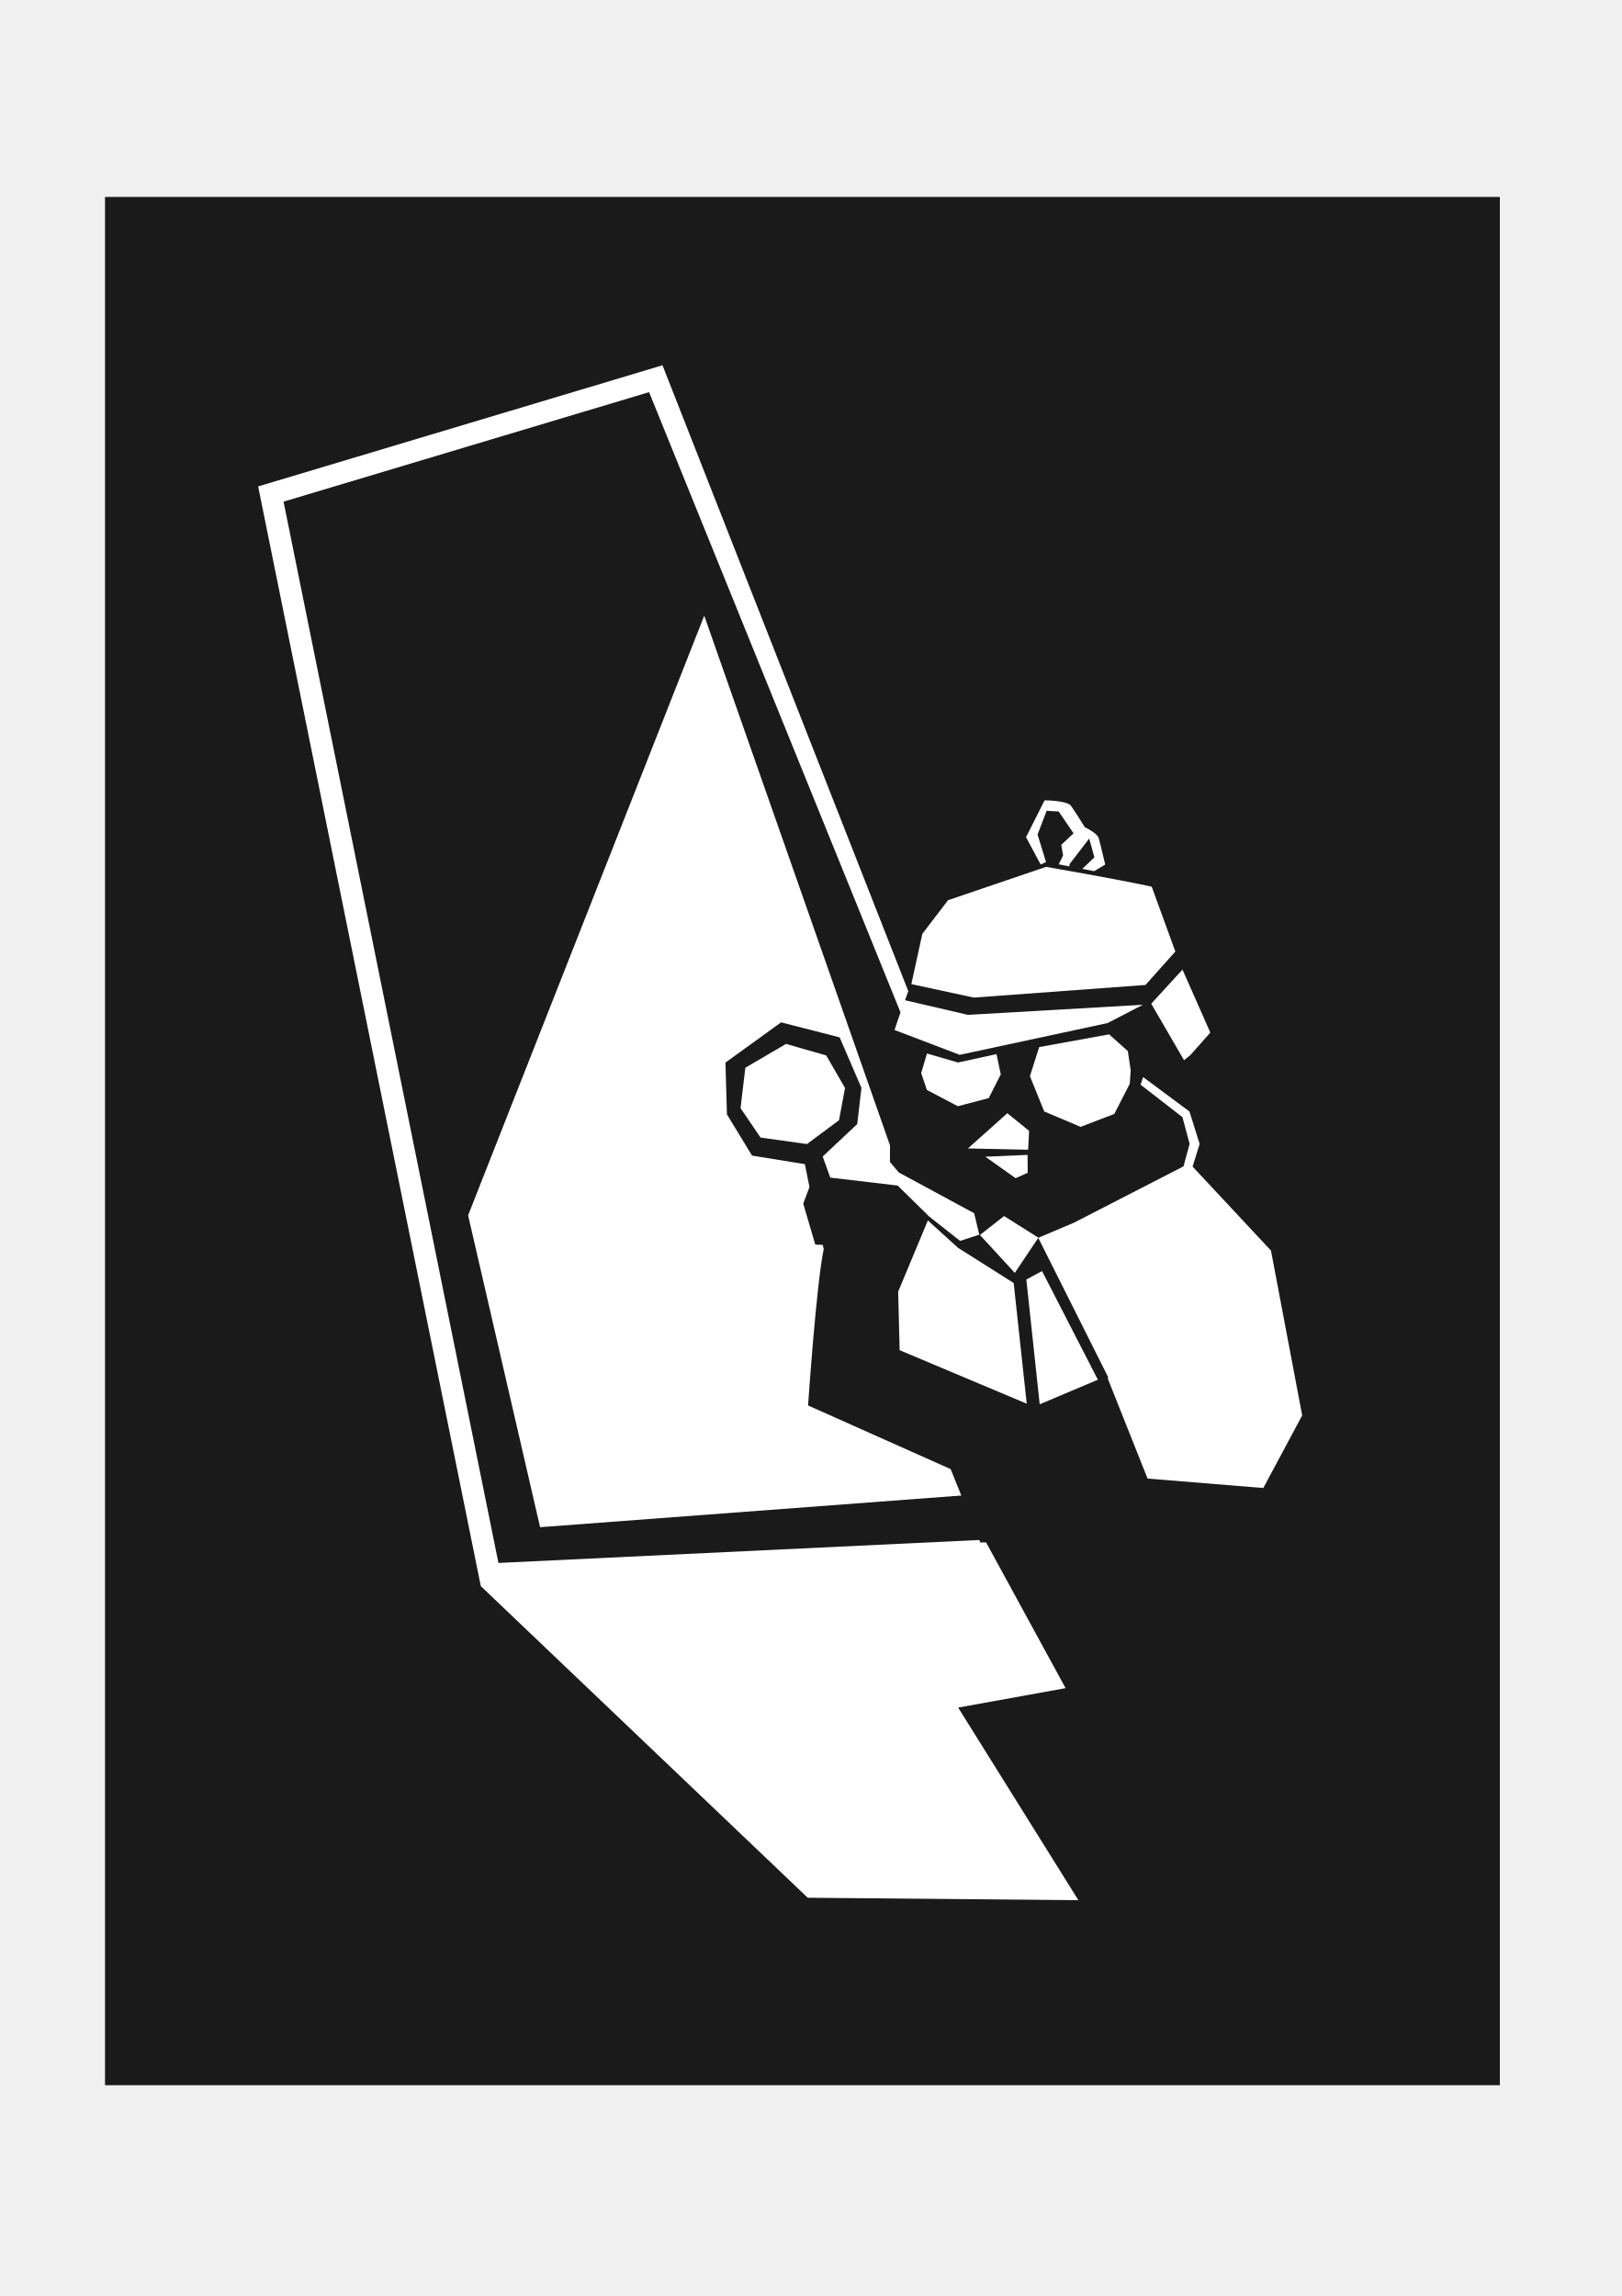
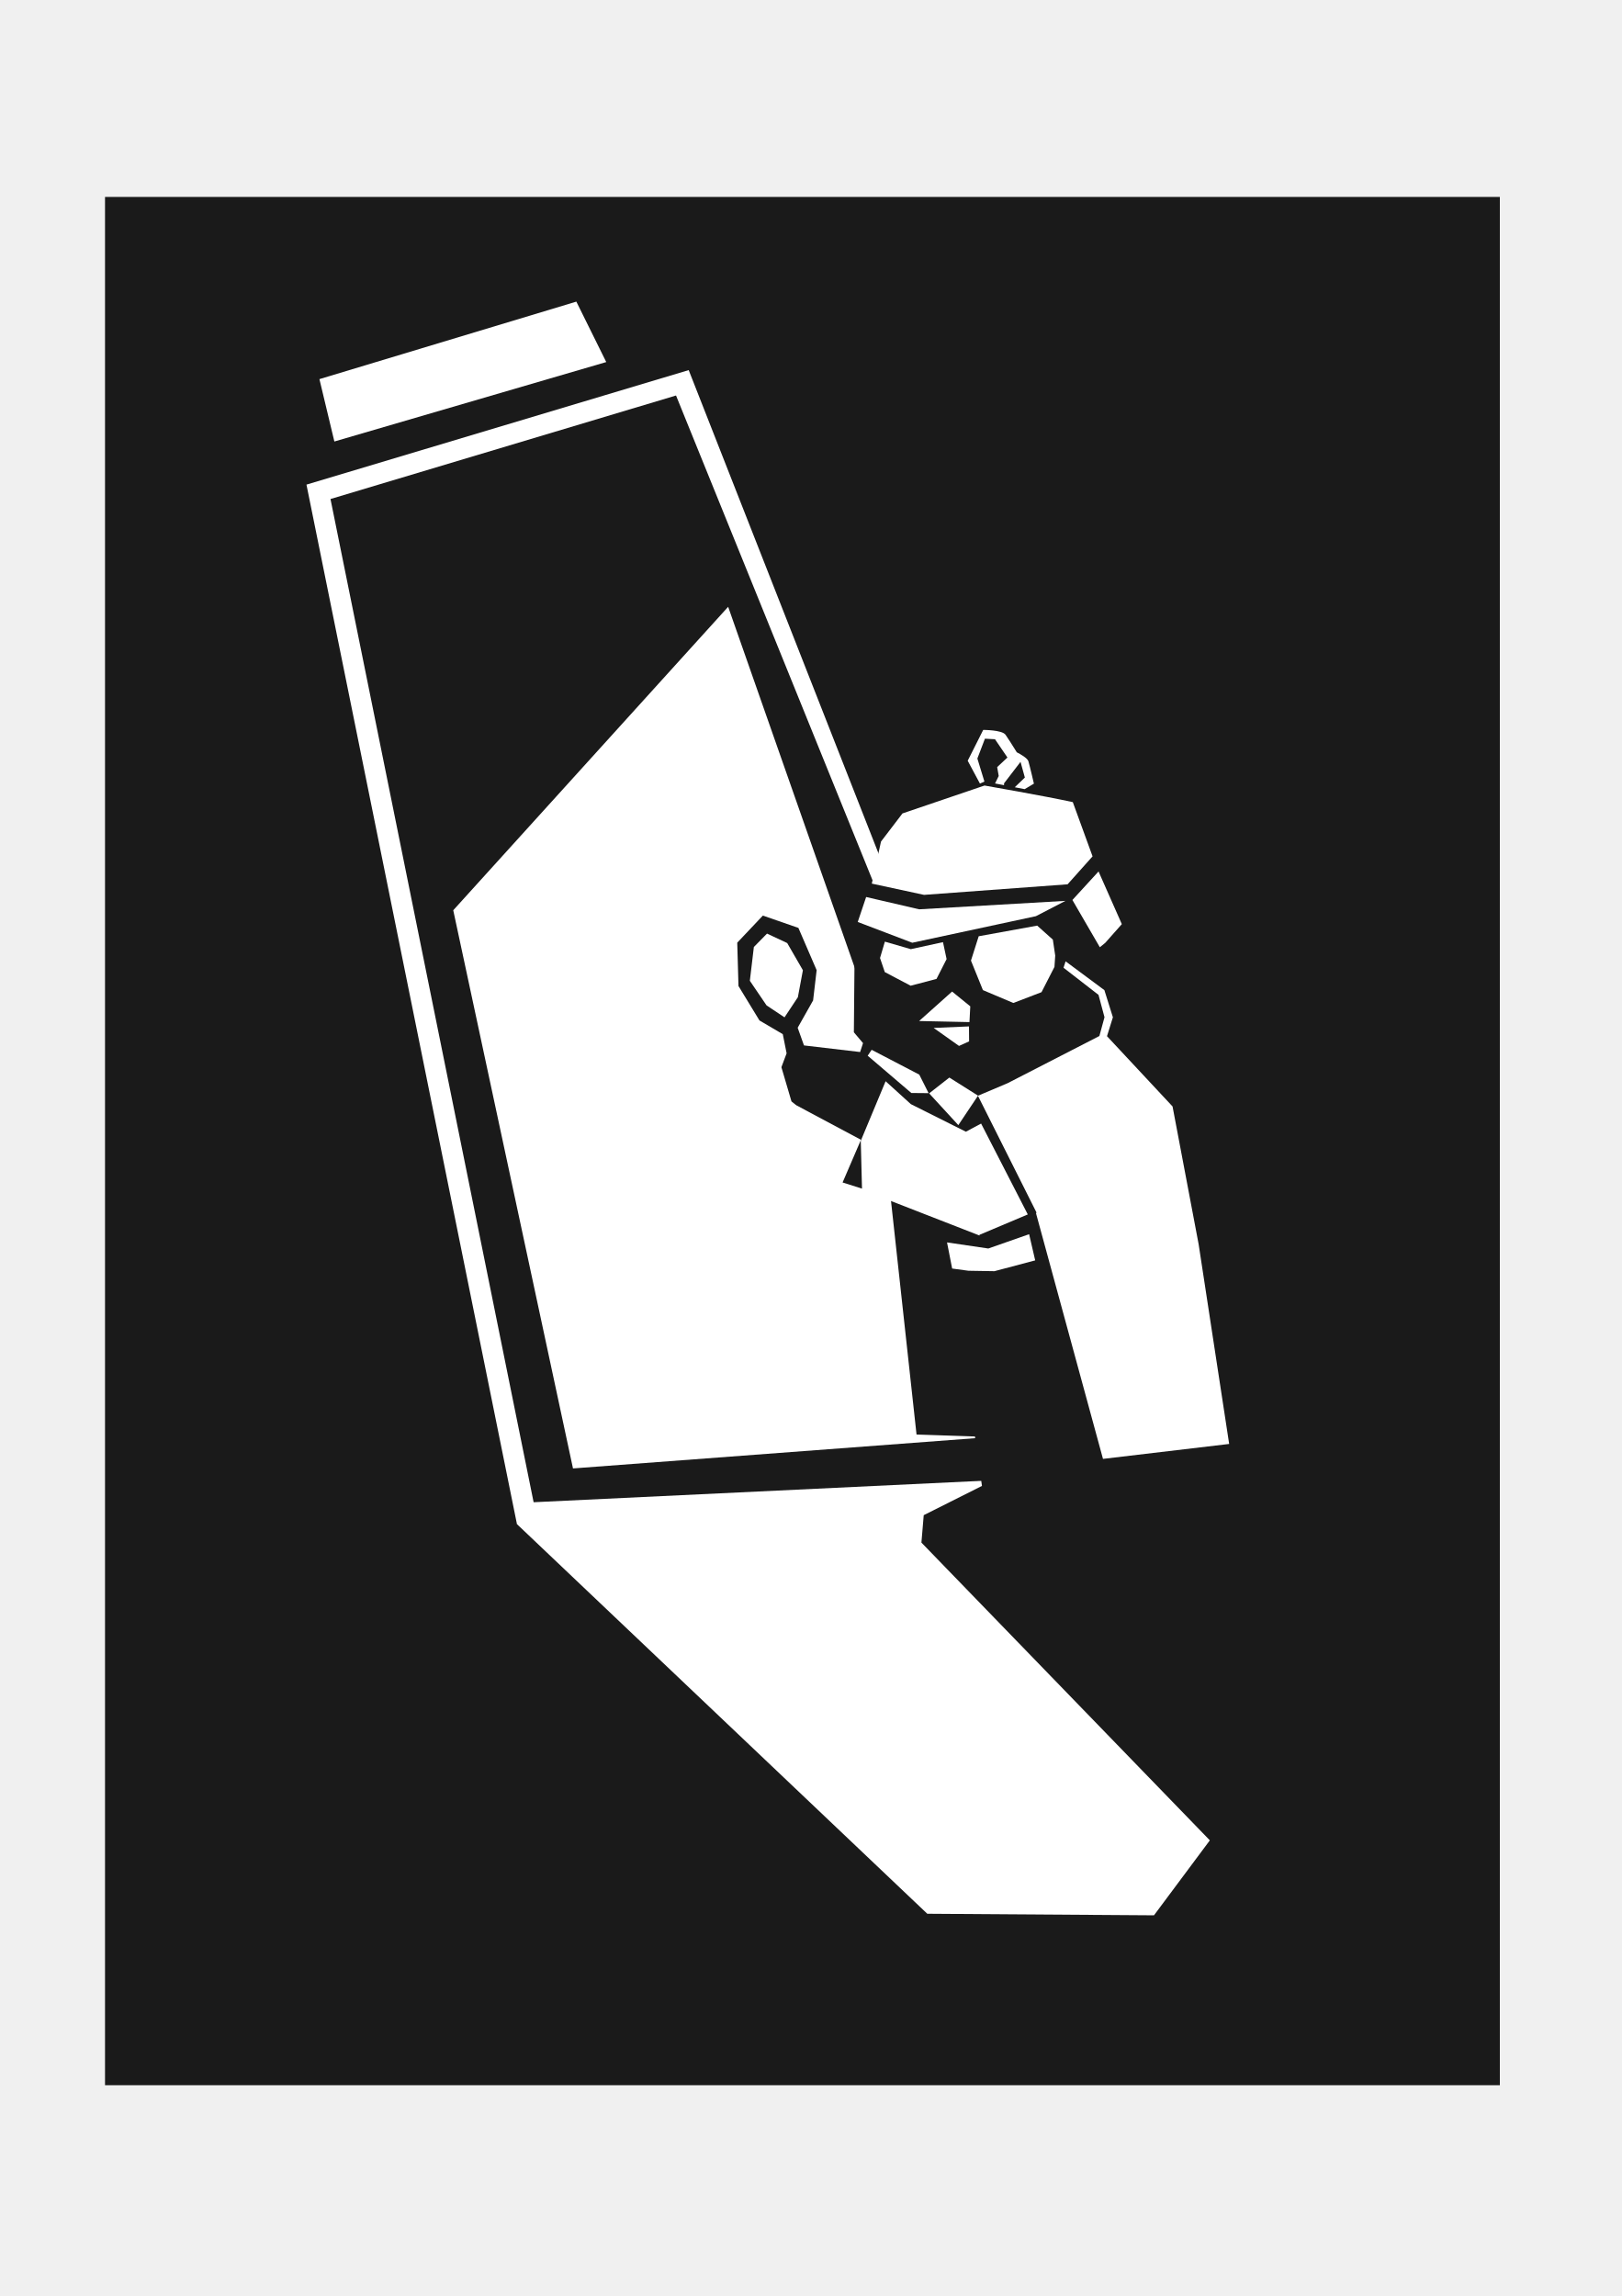
<svg xmlns="http://www.w3.org/2000/svg" version="1.1" id="svg25" width="594mm" height="841mm" viewBox="0 0 2245.039 3178.583">
  <defs id="defs29" />
  <g id="g31">
-     <rect style="fill:#1a1a1a;stroke-width:3.696;stroke-linecap:round;stroke-linejoin:round" id="rect1" width="1930.867" height="2614.138" x="145.38" y="272.627" />
-     <path id="path2262" style="color:#000000;fill:#ffffff;stroke-width:1.202;-inkscape-stroke:none" d="M 917.099,505.696 357.343,673.402 l 308.118,1521.837 2.936,-0.141 -3.311,0.253 453.053,431.88 374.678,3.416 -166.422,-266.675 148.702,-26.888 -112.063,-205.497 -673.043,32.154 L 392.517,694.486 898.54,542.879 1246.718,1401.877 l 10.629,-29.711 z m 362.017,925.859 -31.98,2.546 261.966,669.741 32.227,-1.68 z" />
-     <path style="fill:#ffffff;stroke:none;stroke-width:0.773px;stroke-linecap:butt;stroke-linejoin:miter;stroke-opacity:1" d="m 974.886,852.354 -326.881,830.169 99.648,431.718 652.508,-49.069 z" id="path2450" />
-     <g id="path4" transform="matrix(1.201569,0,0,1.201569,-233.0949,-283.2563)" style="stroke:none">
-       <path id="path6" style="color:#000000;fill:#1a1a1a;stroke:none;stroke-linecap:round;stroke-linejoin:round;-inkscape-stroke:none" d="m 1411.036,1352.924 -130.801,10.811 -59.805,78.463 -1.196,132.257 12.623,14.923 -4.001,12.266 -77.33,-9.088 -8.719,-24.34 39.774,-37.377 4.881,-41.67 -25.141,-58.248 -67.462,-17.26 -64.069,46.329 1.707,59.71 28.921,47.471 60.884,9.873 5.267,26.365 -7.174,19.131 13.885,47.162 8.611,0.361 1.096,4.768 c -8.547,40.661 -18.025,180.238 -18.025,180.238 l 164.24,73.301 34.105,84.461 221.914,1.766 149.184,-3.439 -53.91,-70.029 20.842,-195.543 -103.074,-176.31 21.021,-27.285 -20.076,-132.469 z m -311.454,85.554 46.326,13.326 21.621,37.454 -6.948,37.176 -36.89,27.432 -53.511,-7.482 -23.014,-33.882 5.519,-46.562 z" />
+     <path id="rect1" style="fill:#1a1a1a;stroke-width:3.696;stroke-linecap:round;stroke-linejoin:round" d="M 145.379 272.627 L 145.379 2886.766 L 2076.246 2886.766 L 2076.246 272.627 L 145.379 272.627 z " />
+     <path id="path2262" style="color:#000000;fill:#ffffff;stroke-width:1.136;-inkscape-stroke:none" d="m 953.369,512.38 -529.122,158.528 291.256,1438.553 2.775,-0.133 -3.13,0.239 568.504,539.836 313.812,2.157 77.327,-103.785 -399.254,-412.191 3.189,-37.987 96.174,-48.303 -636.21,30.394 -281.193,-1388.85 478.33,-143.31 329.124,811.988 10.047,-28.084 z m 342.206,875.19 -30.23,2.407 247.629,633.089 30.463,-1.588 z" />
+     <path style="fill:#ffffff;stroke:none;stroke-width:0.731px;stroke-linecap:butt;stroke-linejoin:miter;stroke-opacity:1" d="m 1007.994,840.067 -380.563,420.096 165.766,772.732 616.799,-46.384 z" id="path2450" />
+     <g id="path4" transform="matrix(1.135812,0,0,1.135812,-133.8788,-375.8413)" style="stroke:none">
+       <path style="fill:#1a1a1a;fill-opacity:1;stroke:none;stroke-width:3.145;stroke-linecap:round;stroke-linejoin:round;stroke-dasharray:none;stroke-opacity:1" d="m 1203.744,1794.053 31.185,285.357 147.547,4.982 -130.256,-405.568 z" id="path1" />
+       <path id="path6" style="color:#000000;fill:#1a1a1a;stroke:none;stroke-width:0.885;stroke-linecap:round;stroke-linejoin:round;-inkscape-stroke:none" d="m 1328.23,1393.144 -144.186,4.809 -24.434,74.167 -1.058,117.001 11.167,13.201 -3.54,10.851 -68.41,-8.04 -7.713,-21.532 18.81,-33.327 4.318,-36.863 -22.241,-51.529 -43.304,-15.008 -31.234,33.022 1.51,52.823 25.585,41.995 28.416,16.697 4.659,23.324 -6.346,16.924 12.283,41.722 5.862,4.67 78.838,42.083 -22.41,52.047 122.85,38.813 53.796,378.678 272.986,-33.591 -63.214,-242.583 18.438,-172.987 -91.185,-155.973 18.597,-24.138 -17.76,-117.189 z m -275.528,75.686 24.607,11.527 19.127,33.134 -6.146,32.888 -16.259,24.529 -21.894,-14.582 -20.359,-29.973 4.883,-41.191 z" />
    </g>
-     <path style="fill:#ffffff;stroke:none;stroke-width:3.762px;stroke-linecap:butt;stroke-linejoin:miter;stroke-opacity:1" d="m 1394.489,1541.119 -54.581,48.776 83.337,1.788 1.355,-26.095 z" id="path3028" />
-     <path id="path3030-7" style="fill:#ffffff;stroke:none;stroke-width:3.762px;stroke-linecap:butt;stroke-linejoin:miter;stroke-opacity:1" d="m 1283.23,1458.485 -8.035,27.119 7.906,23.302 42.818,22.558 42.761,-11.255 16.725,-32.816 -5.984,-28.074 -53.266,11.621 z" />
-     <path id="path3945" style="fill:#ffffff;stroke:none;stroke-width:8.159;stroke-linecap:butt;stroke-linejoin:miter;stroke-dasharray:none;stroke-opacity:1" d="m 1535.374,1431.98 -96.834,17.596 -12.797,40.307 19.795,48.837 50.349,21.305 46.634,-17.869 21.429,-41.818 1.267,-18.746 -3.933,-26.453 z m 47.04,59.123 -3.465,10.58 57.936,44.931 9.907,36.997 -8.458,31.102 -151.846,78.081 -49.145,20.812 0.102,-0.15 -47.474,-29.959 -33.442,26.188 48.288,52.531 32.468,-48.523 96.83,193.025 -0.629,1.716 55.096,138.497 160.238,13.067 53.812,-100.507 -43.191,-228.146 -108.522,-116.329 9.762,-31.287 -14.071,-44.95 z m -337.609,132.391 -12.438,7.698 53.805,52.857 42.855,33.841 26.589,-8.58 -7.069,-29.713 z m 39.645,66.091 -41.118,98.618 2.063,80.998 175.917,74.07 -18.068,-167.084 -76.985,-48.663 z m 158.082,70.092 -21.762,11.65 18.491,172.77 80.526,-34.01 z" />
-     <path id="path8" style="fill:#ffffff;stroke:none;stroke-width:32.935;stroke-linecap:round;stroke-linejoin:round;stroke-dasharray:none" d="m 1446.01,1107.992 -25.672,51.011 20.251,37.828 7.416,-3.375 -11.671,-38.119 12.53,-32.834 16.651,0.894 20.607,30.269 -16.998,15.911 2.556,14.644 -6.055,12.377 14.851,2.858 0.032,-3.072 27.279,-35.519 7.179,25.974 -16.7,16.038 16.383,3.152 15.292,-9.108 c 0,0 -6.939,-29.805 -9.117,-37.035 -1.574,-5.226 -12.976,-11.668 -19.218,-14.867 -6.708,-10.765 -15.013,-23.983 -18.678,-29.084 -5.763,-8.02 -36.918,-7.944 -36.918,-7.944 z m 2.185,92.059 c 0,0 -90.536,30.813 -135.817,46.178 l -35.568,46.589 -15.214,69.585 86.443,18.655 237.662,-17.488 41.339,-46.263 -32.712,-89.799 c -48.474,-10.485 -146.132,-27.458 -146.132,-27.458 z m 188.74,142.269 -43.268,47.223 45.411,78.222 8.887,-7.224 27.5,-31.046 z m -384.716,42.273 -13.914,41.323 90.245,34.395 204.72,-43.979 48.837,-25.336 -242.156,13.978 z" />
-     <path style="fill:#ffffff;stroke:none;stroke-width:15.409;stroke-linecap:round;stroke-linejoin:round" d="m 1363.966,1601.339 42.005,29.784 16.677,-7.522 -0.194,-24.768 z" id="path7" />
+     <path style="fill:#ffffff;stroke:none;stroke-width:3.146px;stroke-linecap:butt;stroke-linejoin:miter;stroke-opacity:1" d="m 1317.983,1372.705 -45.642,40.788 69.689,1.495 1.133,-21.822 z" id="path3028" />
+     <path id="path3030-7" style="fill:#ffffff;stroke:none;stroke-width:3.146px;stroke-linecap:butt;stroke-linejoin:miter;stroke-opacity:1" d="m 1224.944,1303.603 -6.719,22.678 6.611,19.486 35.806,18.864 35.759,-9.412 13.986,-27.442 -5.004,-23.476 -44.543,9.718 z" />
+     <path id="path3945" style="fill:#ffffff;stroke:none;stroke-width:6.823;stroke-linecap:butt;stroke-linejoin:miter;stroke-dasharray:none;stroke-opacity:1" d="m 1435.796,1281.439 -80.976,14.715 -10.701,33.706 16.554,40.839 42.103,17.816 38.997,-14.943 17.919,-34.97 1.06,-15.676 -3.289,-22.121 z m 39.337,49.441 -2.897,8.847 48.448,37.573 8.284,30.938 -7.073,26.009 -126.979,65.294 -41.097,17.403 0.087,-0.126 -39.699,-25.053 -27.965,21.899 40.38,43.929 27.151,-40.577 80.973,161.415 -0.526,1.435 92.658,339.815 174.665,-20.684 -42.252,-276.435 -36.118,-190.784 -90.75,-97.278 8.164,-26.163 -11.767,-37.589 z m -268.493,122.471 -5.487,8.174 60.428,51.627 23.896,0.2 -12.91,-25.653 z m 19.325,43.507 -34.385,82.468 1.725,67.733 162.609,63.37 -18.715,-143.627 -76.272,-38.218 z m 132.194,58.614 -21.168,11.328 18.432,142.891 67.339,-28.441 z" />
+     <path id="path8" style="fill:#ffffff;stroke:none;stroke-width:27.541;stroke-linecap:round;stroke-linejoin:round;stroke-dasharray:none" d="m 1361.066,1010.508 -21.468,42.657 16.934,31.633 6.202,-2.822 -9.76,-31.877 10.478,-27.457 13.924,0.748 17.233,25.312 -14.214,13.306 2.137,12.246 -5.063,10.35 12.418,2.39 0.027,-2.569 22.812,-29.702 6.003,21.721 -13.965,13.412 13.7,2.635 12.788,-7.616 c 0,0 -5.803,-24.924 -7.624,-30.97 -1.316,-4.37 -10.851,-9.758 -16.071,-12.432 -5.609,-9.002 -12.554,-20.055 -15.619,-24.321 -4.819,-6.706 -30.872,-6.643 -30.872,-6.643 z m 1.827,76.983 c 0,0 -75.709,25.767 -113.576,38.616 l -29.744,38.959 -12.723,58.19 72.287,15.6 198.742,-14.624 34.569,-38.687 -27.355,-75.093 c -40.536,-8.768 -122.201,-22.961 -122.201,-22.961 z m 157.832,118.97 -36.182,39.489 37.974,65.412 7.432,-6.041 22.996,-25.962 z m -321.714,35.35 -11.636,34.556 75.466,28.762 171.194,-36.777 40.84,-21.187 -202.5,11.689 z" />
+     <path style="fill:#ffffff;stroke:none;stroke-width:12.885;stroke-linecap:round;stroke-linejoin:round" d="m 1292.458,1423.063 35.127,24.906 13.946,-6.291 -0.162,-20.712 z" id="path7" />
+     <path style="fill:#ffffff;fill-opacity:1;stroke:none;stroke-width:2.521;stroke-linecap:round;stroke-linejoin:round;stroke-dasharray:none;stroke-opacity:1" d="m 1310.989,1719.995 7.082,36.167 22.546,3.066 35.931,0.597 56.475,-14.948 -8.401,-36.251 -56.511,19.803 z" id="path3" />
+     <path style="fill:#ffffff;fill-opacity:1;stroke:none;stroke-width:4.362;stroke-linecap:round;stroke-linejoin:round;stroke-dasharray:none;stroke-opacity:1" d="m 797.837,417.572 41.391,83.655 -376.356,109.992 -20.688,-86.355 z" id="path5" />
  </g>
</svg>
